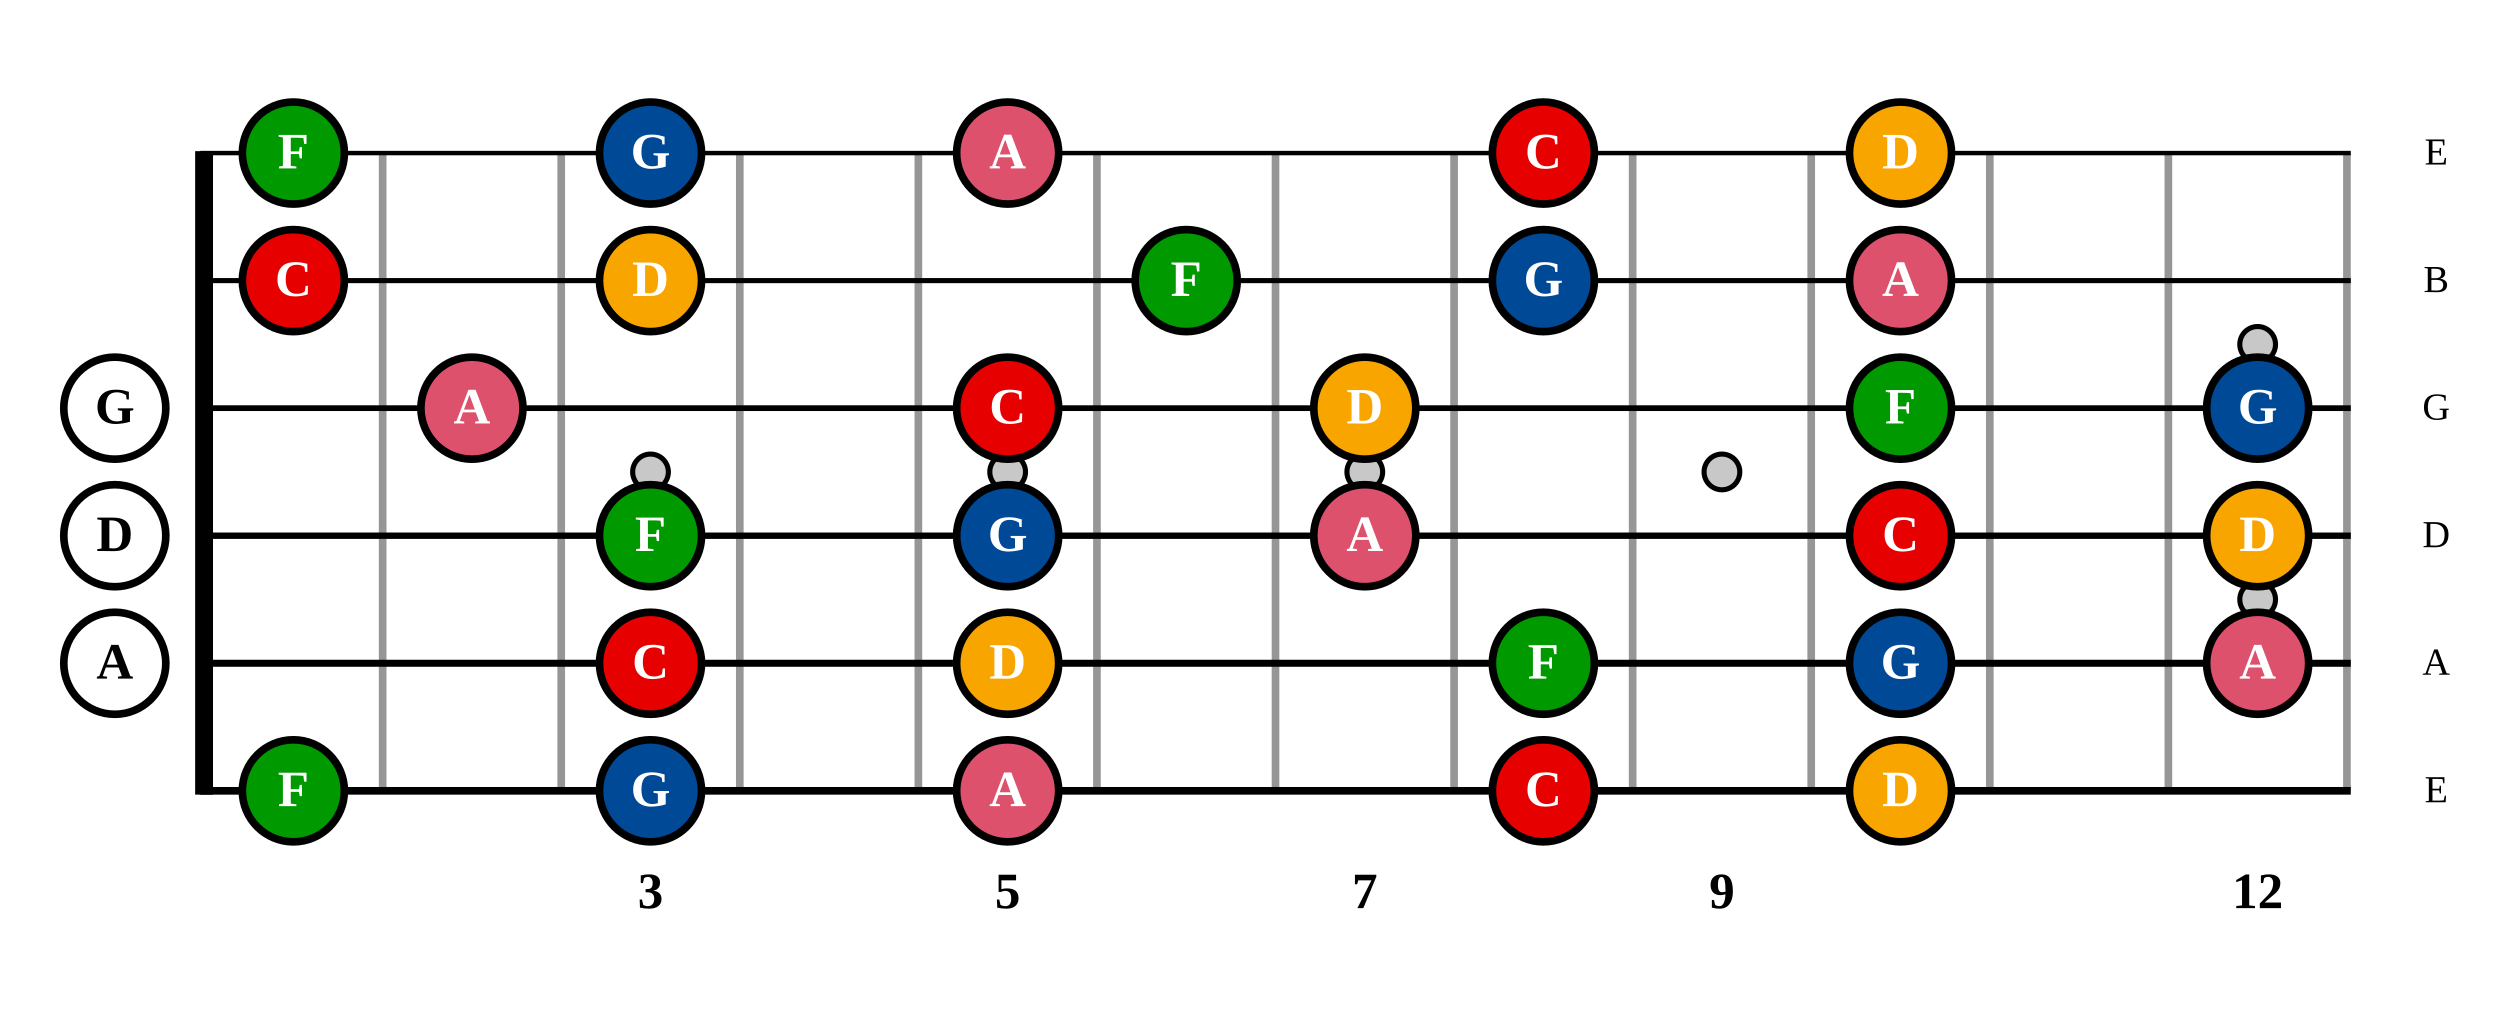
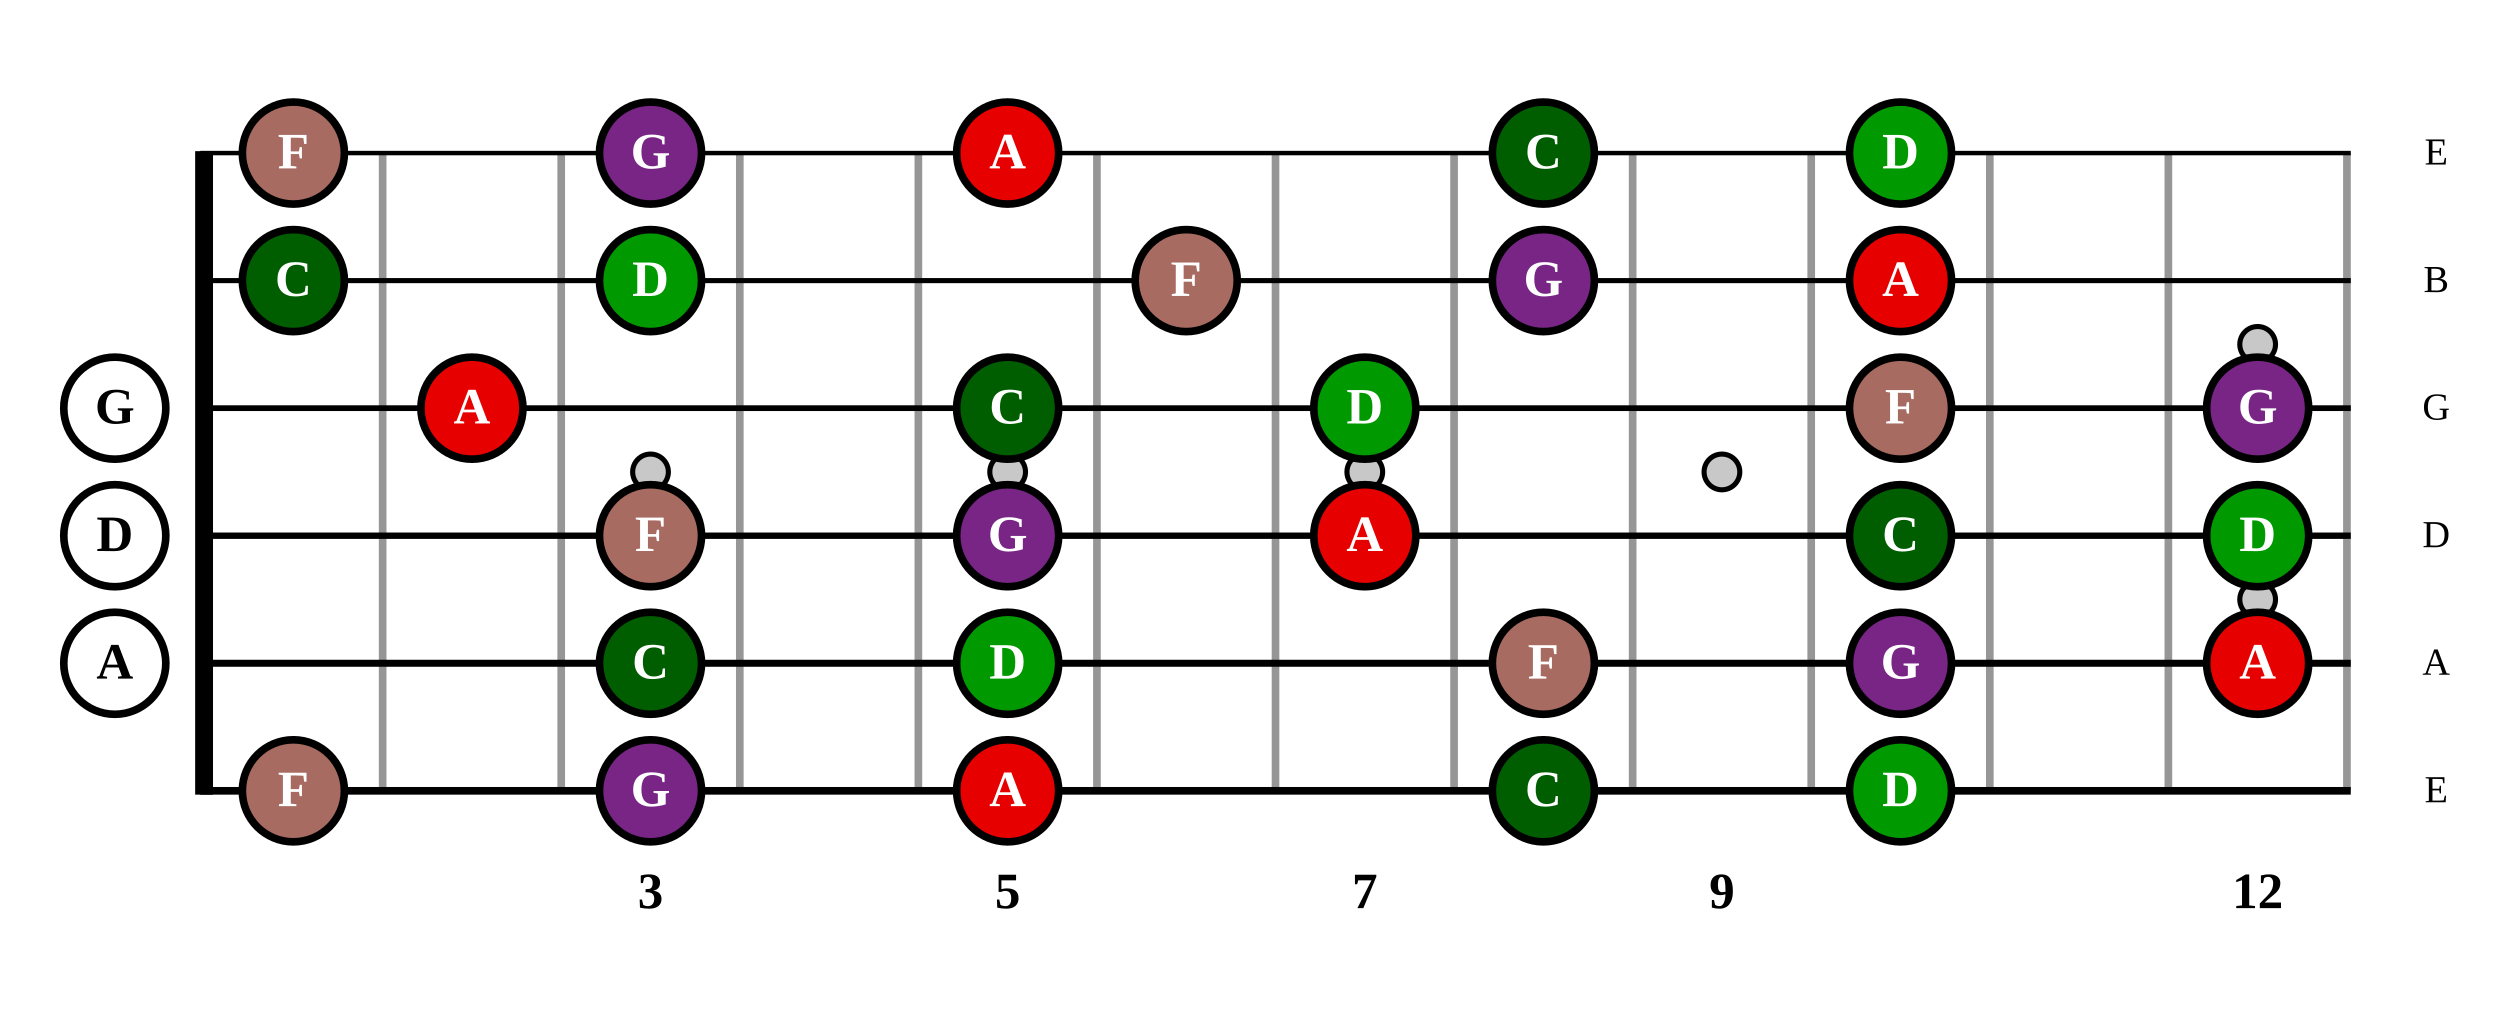
<svg xmlns="http://www.w3.org/2000/svg" baseProfile="tiny" height="400" version="1.2" width="980">
  <defs />
  <line stroke="rgb(0,0,0)" stroke-width="7" x1="80" x2="80" y1="59.25" y2="311.5" />
  <circle cx="255.0" cy="185.0" fill="rgb(200,200,200)" r="7" stroke="rgb(0,0,0)" stroke-width="2" />
  <circle cx="395.0" cy="185.0" fill="rgb(200,200,200)" r="7" stroke="rgb(0,0,0)" stroke-width="2" />
  <circle cx="535.0" cy="185.0" fill="rgb(200,200,200)" r="7" stroke="rgb(0,0,0)" stroke-width="2" />
  <circle cx="675.0" cy="185.0" fill="rgb(200,200,200)" r="7" stroke="rgb(0,0,0)" stroke-width="2" />
  <circle cx="885.0" cy="135.0" fill="rgb(200,200,200)" r="7" stroke="rgb(0,0,0)" stroke-width="2" />
  <circle cx="885.0" cy="235.0" fill="rgb(200,200,200)" r="7" stroke="rgb(0,0,0)" stroke-width="2" />
  <line stroke="rgb(150,150,150)" stroke-width="3" x1="150" x2="150" y1="60" y2="310" />
  <line stroke="rgb(150,150,150)" stroke-width="3" x1="220" x2="220" y1="60" y2="310" />
  <line stroke="rgb(150,150,150)" stroke-width="3" x1="290" x2="290" y1="60" y2="310" />
  <line stroke="rgb(150,150,150)" stroke-width="3" x1="360" x2="360" y1="60" y2="310" />
  <line stroke="rgb(150,150,150)" stroke-width="3" x1="430" x2="430" y1="60" y2="310" />
  <line stroke="rgb(150,150,150)" stroke-width="3" x1="500" x2="500" y1="60" y2="310" />
  <line stroke="rgb(150,150,150)" stroke-width="3" x1="570" x2="570" y1="60" y2="310" />
  <line stroke="rgb(150,150,150)" stroke-width="3" x1="640" x2="640" y1="60" y2="310" />
  <line stroke="rgb(150,150,150)" stroke-width="3" x1="710" x2="710" y1="60" y2="310" />
  <line stroke="rgb(150,150,150)" stroke-width="3" x1="780" x2="780" y1="60" y2="310" />
  <line stroke="rgb(150,150,150)" stroke-width="3" x1="850" x2="850" y1="60" y2="310" />
  <line stroke="rgb(150,150,150)" stroke-width="3" x1="920" x2="920" y1="60" y2="310" />
  <line stroke="rgb(0,0,0)" stroke-width="1.75" x1="78.5" x2="921.5" y1="60" y2="60" />
  <line stroke="rgb(0,0,0)" stroke-width="2.0" x1="78.5" x2="921.5" y1="110" y2="110" />
  <line stroke="rgb(0,0,0)" stroke-width="2.25" x1="78.5" x2="921.5" y1="160" y2="160" />
  <line stroke="rgb(0,0,0)" stroke-width="2.5" x1="78.5" x2="921.5" y1="210" y2="210" />
  <line stroke="rgb(0,0,0)" stroke-width="2.75" x1="78.5" x2="921.5" y1="260" y2="260" />
  <line stroke="rgb(0,0,0)" stroke-width="3.0" x1="78.5" x2="921.5" y1="310" y2="310" />
  <text dy="0.3em" font-size="20" font-weight="bold" style="text-anchor:middle" x="255.0" y="350">3</text>
  <text dy="0.3em" font-size="20" font-weight="bold" style="text-anchor:middle" x="395.0" y="350">5</text>
  <text dy="0.3em" font-size="20" font-weight="bold" style="text-anchor:middle" x="535.0" y="350">7</text>
  <text dy="0.3em" font-size="20" font-weight="bold" style="text-anchor:middle" x="675.0" y="350">9</text>
  <text dy="0.3em" font-size="20" font-weight="bold" style="text-anchor:middle" x="885.0" y="350">12</text>
  <text dy="0.3em" font-size="15" font-weight="normal" style="text-anchor:middle" x="955.0" y="60">E</text>
  <text dy="0.3em" font-size="15" font-weight="normal" style="text-anchor:middle" x="955.0" y="110">B</text>
  <text dy="0.3em" font-size="15" font-weight="normal" style="text-anchor:middle" x="955.0" y="160">G</text>
  <text dy="0.3em" font-size="15" font-weight="normal" style="text-anchor:middle" x="955.0" y="210">D</text>
  <text dy="0.3em" font-size="15" font-weight="normal" style="text-anchor:middle" x="955.0" y="260">A</text>
  <text dy="0.3em" font-size="15" font-weight="normal" style="text-anchor:middle" x="955.0" y="310">E</text>
-   <circle cx="605.0" cy="60" fill="rgb(231, 0, 0)" r="20" stroke="rgb(0,0,0)" stroke-width="3" />
+   <circle cx="395.0" cy="60" fill="rgb(231, 0, 0)" r="20" stroke="rgb(0,0,0)" stroke-width="3" />
+   <text dy="0.3em" fill="rgb(255,255,255)" font-size="20" font-weight="bold" style="text-anchor:middle" x="395.0" y="60">A</text>
+   <circle cx="605.0" cy="60" fill="rgb(0, 94, 0)" r="20" stroke="rgb(0,0,0)" stroke-width="3" />
  <text dy="0.3em" fill="rgb(255,255,255)" font-size="20" font-weight="bold" style="text-anchor:middle" x="605.0" y="60">C</text>
-   <circle cx="745.0" cy="60" fill="rgb(249, 165, 0)" r="20" stroke="rgb(0,0,0)" stroke-width="3" />
+   <circle cx="745.0" cy="60" fill="rgb(0, 154, 0)" r="20" stroke="rgb(0,0,0)" stroke-width="3" />
  <text dy="0.3em" fill="rgb(255,255,255)" font-size="20" font-weight="bold" style="text-anchor:middle" x="745.0" y="60">D</text>
-   <circle cx="115.0" cy="60" fill="rgb(0, 154, 0)" r="20" stroke="rgb(0,0,0)" stroke-width="3" />
+   <circle cx="115.0" cy="60" fill="rgb(168, 107, 98)" r="20" stroke="rgb(0,0,0)" stroke-width="3" />
  <text dy="0.3em" fill="rgb(255,255,255)" font-size="20" font-weight="bold" style="text-anchor:middle" x="115.0" y="60">F</text>
-   <circle cx="255.0" cy="60" fill="rgb(0, 73, 151)" r="20" stroke="rgb(0,0,0)" stroke-width="3" />
+   <circle cx="255.0" cy="60" fill="rgb(120, 37, 134)" r="20" stroke="rgb(0,0,0)" stroke-width="3" />
  <text dy="0.3em" fill="rgb(255,255,255)" font-size="20" font-weight="bold" style="text-anchor:middle" x="255.0" y="60">G</text>
-   <circle cx="395.0" cy="60" fill="rgb(222, 81, 108)" r="20" stroke="rgb(0,0,0)" stroke-width="3" />
-   <text dy="0.3em" fill="rgb(255,255,255)" font-size="20" font-weight="bold" style="text-anchor:middle" x="395.0" y="60">A</text>
-   <circle cx="115.0" cy="110" fill="rgb(231, 0, 0)" r="20" stroke="rgb(0,0,0)" stroke-width="3" />
+   <circle cx="745.0" cy="110" fill="rgb(231, 0, 0)" r="20" stroke="rgb(0,0,0)" stroke-width="3" />
+   <text dy="0.3em" fill="rgb(255,255,255)" font-size="20" font-weight="bold" style="text-anchor:middle" x="745.0" y="110">A</text>
+   <circle cx="115.0" cy="110" fill="rgb(0, 94, 0)" r="20" stroke="rgb(0,0,0)" stroke-width="3" />
  <text dy="0.3em" fill="rgb(255,255,255)" font-size="20" font-weight="bold" style="text-anchor:middle" x="115.0" y="110">C</text>
-   <circle cx="255.0" cy="110" fill="rgb(249, 165, 0)" r="20" stroke="rgb(0,0,0)" stroke-width="3" />
+   <circle cx="255.0" cy="110" fill="rgb(0, 154, 0)" r="20" stroke="rgb(0,0,0)" stroke-width="3" />
  <text dy="0.3em" fill="rgb(255,255,255)" font-size="20" font-weight="bold" style="text-anchor:middle" x="255.0" y="110">D</text>
-   <circle cx="465.0" cy="110" fill="rgb(0, 154, 0)" r="20" stroke="rgb(0,0,0)" stroke-width="3" />
+   <circle cx="465.0" cy="110" fill="rgb(168, 107, 98)" r="20" stroke="rgb(0,0,0)" stroke-width="3" />
  <text dy="0.3em" fill="rgb(255,255,255)" font-size="20" font-weight="bold" style="text-anchor:middle" x="465.0" y="110">F</text>
-   <circle cx="605.0" cy="110" fill="rgb(0, 73, 151)" r="20" stroke="rgb(0,0,0)" stroke-width="3" />
+   <circle cx="605.0" cy="110" fill="rgb(120, 37, 134)" r="20" stroke="rgb(0,0,0)" stroke-width="3" />
  <text dy="0.3em" fill="rgb(255,255,255)" font-size="20" font-weight="bold" style="text-anchor:middle" x="605.0" y="110">G</text>
-   <circle cx="745.0" cy="110" fill="rgb(222, 81, 108)" r="20" stroke="rgb(0,0,0)" stroke-width="3" />
-   <text dy="0.3em" fill="rgb(255,255,255)" font-size="20" font-weight="bold" style="text-anchor:middle" x="745.0" y="110">A</text>
-   <circle cx="395.0" cy="160" fill="rgb(231, 0, 0)" r="20" stroke="rgb(0,0,0)" stroke-width="3" />
+   <circle cx="185.0" cy="160" fill="rgb(231, 0, 0)" r="20" stroke="rgb(0,0,0)" stroke-width="3" />
+   <text dy="0.3em" fill="rgb(255,255,255)" font-size="20" font-weight="bold" style="text-anchor:middle" x="185.0" y="160">A</text>
+   <circle cx="395.0" cy="160" fill="rgb(0, 94, 0)" r="20" stroke="rgb(0,0,0)" stroke-width="3" />
  <text dy="0.3em" fill="rgb(255,255,255)" font-size="20" font-weight="bold" style="text-anchor:middle" x="395.0" y="160">C</text>
-   <circle cx="535.0" cy="160" fill="rgb(249, 165, 0)" r="20" stroke="rgb(0,0,0)" stroke-width="3" />
+   <circle cx="535.0" cy="160" fill="rgb(0, 154, 0)" r="20" stroke="rgb(0,0,0)" stroke-width="3" />
  <text dy="0.3em" fill="rgb(255,255,255)" font-size="20" font-weight="bold" style="text-anchor:middle" x="535.0" y="160">D</text>
-   <circle cx="745.0" cy="160" fill="rgb(0, 154, 0)" r="20" stroke="rgb(0,0,0)" stroke-width="3" />
+   <circle cx="745.0" cy="160" fill="rgb(168, 107, 98)" r="20" stroke="rgb(0,0,0)" stroke-width="3" />
  <text dy="0.3em" fill="rgb(255,255,255)" font-size="20" font-weight="bold" style="text-anchor:middle" x="745.0" y="160">F</text>
  <circle cx="45.0" cy="160" fill="rgb(255,255,255)" r="20" stroke="rgb(0,0,0)" stroke-width="3" />
  <text dy="0.3em" fill="rgb(0,0,0)" font-size="20" font-weight="bold" style="text-anchor:middle" x="45.0" y="160">G</text>
-   <circle cx="185.0" cy="160" fill="rgb(222, 81, 108)" r="20" stroke="rgb(0,0,0)" stroke-width="3" />
-   <text dy="0.3em" fill="rgb(255,255,255)" font-size="20" font-weight="bold" style="text-anchor:middle" x="185.0" y="160">A</text>
-   <circle cx="745.0" cy="210" fill="rgb(231, 0, 0)" r="20" stroke="rgb(0,0,0)" stroke-width="3" />
+   <circle cx="535.0" cy="210" fill="rgb(231, 0, 0)" r="20" stroke="rgb(0,0,0)" stroke-width="3" />
+   <text dy="0.3em" fill="rgb(255,255,255)" font-size="20" font-weight="bold" style="text-anchor:middle" x="535.0" y="210">A</text>
+   <circle cx="745.0" cy="210" fill="rgb(0, 94, 0)" r="20" stroke="rgb(0,0,0)" stroke-width="3" />
  <text dy="0.3em" fill="rgb(255,255,255)" font-size="20" font-weight="bold" style="text-anchor:middle" x="745.0" y="210">C</text>
  <circle cx="45.0" cy="210" fill="rgb(255,255,255)" r="20" stroke="rgb(0,0,0)" stroke-width="3" />
  <text dy="0.3em" fill="rgb(0,0,0)" font-size="20" font-weight="bold" style="text-anchor:middle" x="45.0" y="210">D</text>
-   <circle cx="255.0" cy="210" fill="rgb(0, 154, 0)" r="20" stroke="rgb(0,0,0)" stroke-width="3" />
+   <circle cx="255.0" cy="210" fill="rgb(168, 107, 98)" r="20" stroke="rgb(0,0,0)" stroke-width="3" />
  <text dy="0.3em" fill="rgb(255,255,255)" font-size="20" font-weight="bold" style="text-anchor:middle" x="255.0" y="210">F</text>
-   <circle cx="395.0" cy="210" fill="rgb(0, 73, 151)" r="20" stroke="rgb(0,0,0)" stroke-width="3" />
+   <circle cx="395.0" cy="210" fill="rgb(120, 37, 134)" r="20" stroke="rgb(0,0,0)" stroke-width="3" />
  <text dy="0.3em" fill="rgb(255,255,255)" font-size="20" font-weight="bold" style="text-anchor:middle" x="395.0" y="210">G</text>
-   <circle cx="535.0" cy="210" fill="rgb(222, 81, 108)" r="20" stroke="rgb(0,0,0)" stroke-width="3" />
-   <text dy="0.3em" fill="rgb(255,255,255)" font-size="20" font-weight="bold" style="text-anchor:middle" x="535.0" y="210">A</text>
-   <circle cx="255.0" cy="260" fill="rgb(231, 0, 0)" r="20" stroke="rgb(0,0,0)" stroke-width="3" />
-   <text dy="0.3em" fill="rgb(255,255,255)" font-size="20" font-weight="bold" style="text-anchor:middle" x="255.0" y="260">C</text>
-   <circle cx="395.0" cy="260" fill="rgb(249, 165, 0)" r="20" stroke="rgb(0,0,0)" stroke-width="3" />
-   <text dy="0.3em" fill="rgb(255,255,255)" font-size="20" font-weight="bold" style="text-anchor:middle" x="395.0" y="260">D</text>
-   <circle cx="605.0" cy="260" fill="rgb(0, 154, 0)" r="20" stroke="rgb(0,0,0)" stroke-width="3" />
-   <text dy="0.3em" fill="rgb(255,255,255)" font-size="20" font-weight="bold" style="text-anchor:middle" x="605.0" y="260">F</text>
-   <circle cx="745.0" cy="260" fill="rgb(0, 73, 151)" r="20" stroke="rgb(0,0,0)" stroke-width="3" />
-   <text dy="0.3em" fill="rgb(255,255,255)" font-size="20" font-weight="bold" style="text-anchor:middle" x="745.0" y="260">G</text>
  <circle cx="45.0" cy="260" fill="rgb(255,255,255)" r="20" stroke="rgb(0,0,0)" stroke-width="3" />
  <text dy="0.3em" fill="rgb(0,0,0)" font-size="20" font-weight="bold" style="text-anchor:middle" x="45.0" y="260">A</text>
-   <circle cx="605.0" cy="310" fill="rgb(231, 0, 0)" r="20" stroke="rgb(0,0,0)" stroke-width="3" />
+   <circle cx="255.0" cy="260" fill="rgb(0, 94, 0)" r="20" stroke="rgb(0,0,0)" stroke-width="3" />
+   <text dy="0.3em" fill="rgb(255,255,255)" font-size="20" font-weight="bold" style="text-anchor:middle" x="255.0" y="260">C</text>
+   <circle cx="395.0" cy="260" fill="rgb(0, 154, 0)" r="20" stroke="rgb(0,0,0)" stroke-width="3" />
+   <text dy="0.3em" fill="rgb(255,255,255)" font-size="20" font-weight="bold" style="text-anchor:middle" x="395.0" y="260">D</text>
+   <circle cx="605.0" cy="260" fill="rgb(168, 107, 98)" r="20" stroke="rgb(0,0,0)" stroke-width="3" />
+   <text dy="0.3em" fill="rgb(255,255,255)" font-size="20" font-weight="bold" style="text-anchor:middle" x="605.0" y="260">F</text>
+   <circle cx="745.0" cy="260" fill="rgb(120, 37, 134)" r="20" stroke="rgb(0,0,0)" stroke-width="3" />
+   <text dy="0.3em" fill="rgb(255,255,255)" font-size="20" font-weight="bold" style="text-anchor:middle" x="745.0" y="260">G</text>
+   <circle cx="395.0" cy="310" fill="rgb(231, 0, 0)" r="20" stroke="rgb(0,0,0)" stroke-width="3" />
+   <text dy="0.3em" fill="rgb(255,255,255)" font-size="20" font-weight="bold" style="text-anchor:middle" x="395.0" y="310">A</text>
+   <circle cx="605.0" cy="310" fill="rgb(0, 94, 0)" r="20" stroke="rgb(0,0,0)" stroke-width="3" />
  <text dy="0.3em" fill="rgb(255,255,255)" font-size="20" font-weight="bold" style="text-anchor:middle" x="605.0" y="310">C</text>
-   <circle cx="745.0" cy="310" fill="rgb(249, 165, 0)" r="20" stroke="rgb(0,0,0)" stroke-width="3" />
+   <circle cx="745.0" cy="310" fill="rgb(0, 154, 0)" r="20" stroke="rgb(0,0,0)" stroke-width="3" />
  <text dy="0.3em" fill="rgb(255,255,255)" font-size="20" font-weight="bold" style="text-anchor:middle" x="745.0" y="310">D</text>
-   <circle cx="115.0" cy="310" fill="rgb(0, 154, 0)" r="20" stroke="rgb(0,0,0)" stroke-width="3" />
+   <circle cx="115.0" cy="310" fill="rgb(168, 107, 98)" r="20" stroke="rgb(0,0,0)" stroke-width="3" />
  <text dy="0.3em" fill="rgb(255,255,255)" font-size="20" font-weight="bold" style="text-anchor:middle" x="115.0" y="310">F</text>
-   <circle cx="255.0" cy="310" fill="rgb(0, 73, 151)" r="20" stroke="rgb(0,0,0)" stroke-width="3" />
+   <circle cx="255.0" cy="310" fill="rgb(120, 37, 134)" r="20" stroke="rgb(0,0,0)" stroke-width="3" />
  <text dy="0.3em" fill="rgb(255,255,255)" font-size="20" font-weight="bold" style="text-anchor:middle" x="255.0" y="310">G</text>
-   <circle cx="395.0" cy="310" fill="rgb(222, 81, 108)" r="20" stroke="rgb(0,0,0)" stroke-width="3" />
-   <text dy="0.3em" fill="rgb(255,255,255)" font-size="20" font-weight="bold" style="text-anchor:middle" x="395.0" y="310">A</text>
-   <circle cx="885.0" cy="160" fill="rgb(0, 73, 151)" r="20" stroke="rgb(0,0,0)" stroke-width="3" />
+   <circle cx="885.0" cy="160" fill="rgb(120, 37, 134)" r="20" stroke="rgb(0,0,0)" stroke-width="3" />
  <text dy="0.3em" fill="rgb(255,255,255)" font-size="20" font-weight="bold" style="text-anchor:middle" x="885.0" y="160">G</text>
-   <circle cx="885.0" cy="210" fill="rgb(249, 165, 0)" r="20" stroke="rgb(0,0,0)" stroke-width="3" />
+   <circle cx="885.0" cy="210" fill="rgb(0, 154, 0)" r="20" stroke="rgb(0,0,0)" stroke-width="3" />
  <text dy="0.3em" fill="rgb(255,255,255)" font-size="20" font-weight="bold" style="text-anchor:middle" x="885.0" y="210">D</text>
-   <circle cx="885.0" cy="260" fill="rgb(222, 81, 108)" r="20" stroke="rgb(0,0,0)" stroke-width="3" />
+   <circle cx="885.0" cy="260" fill="rgb(231, 0, 0)" r="20" stroke="rgb(0,0,0)" stroke-width="3" />
  <text dy="0.3em" fill="rgb(255,255,255)" font-size="20" font-weight="bold" style="text-anchor:middle" x="885.0" y="260">A</text>
</svg>
